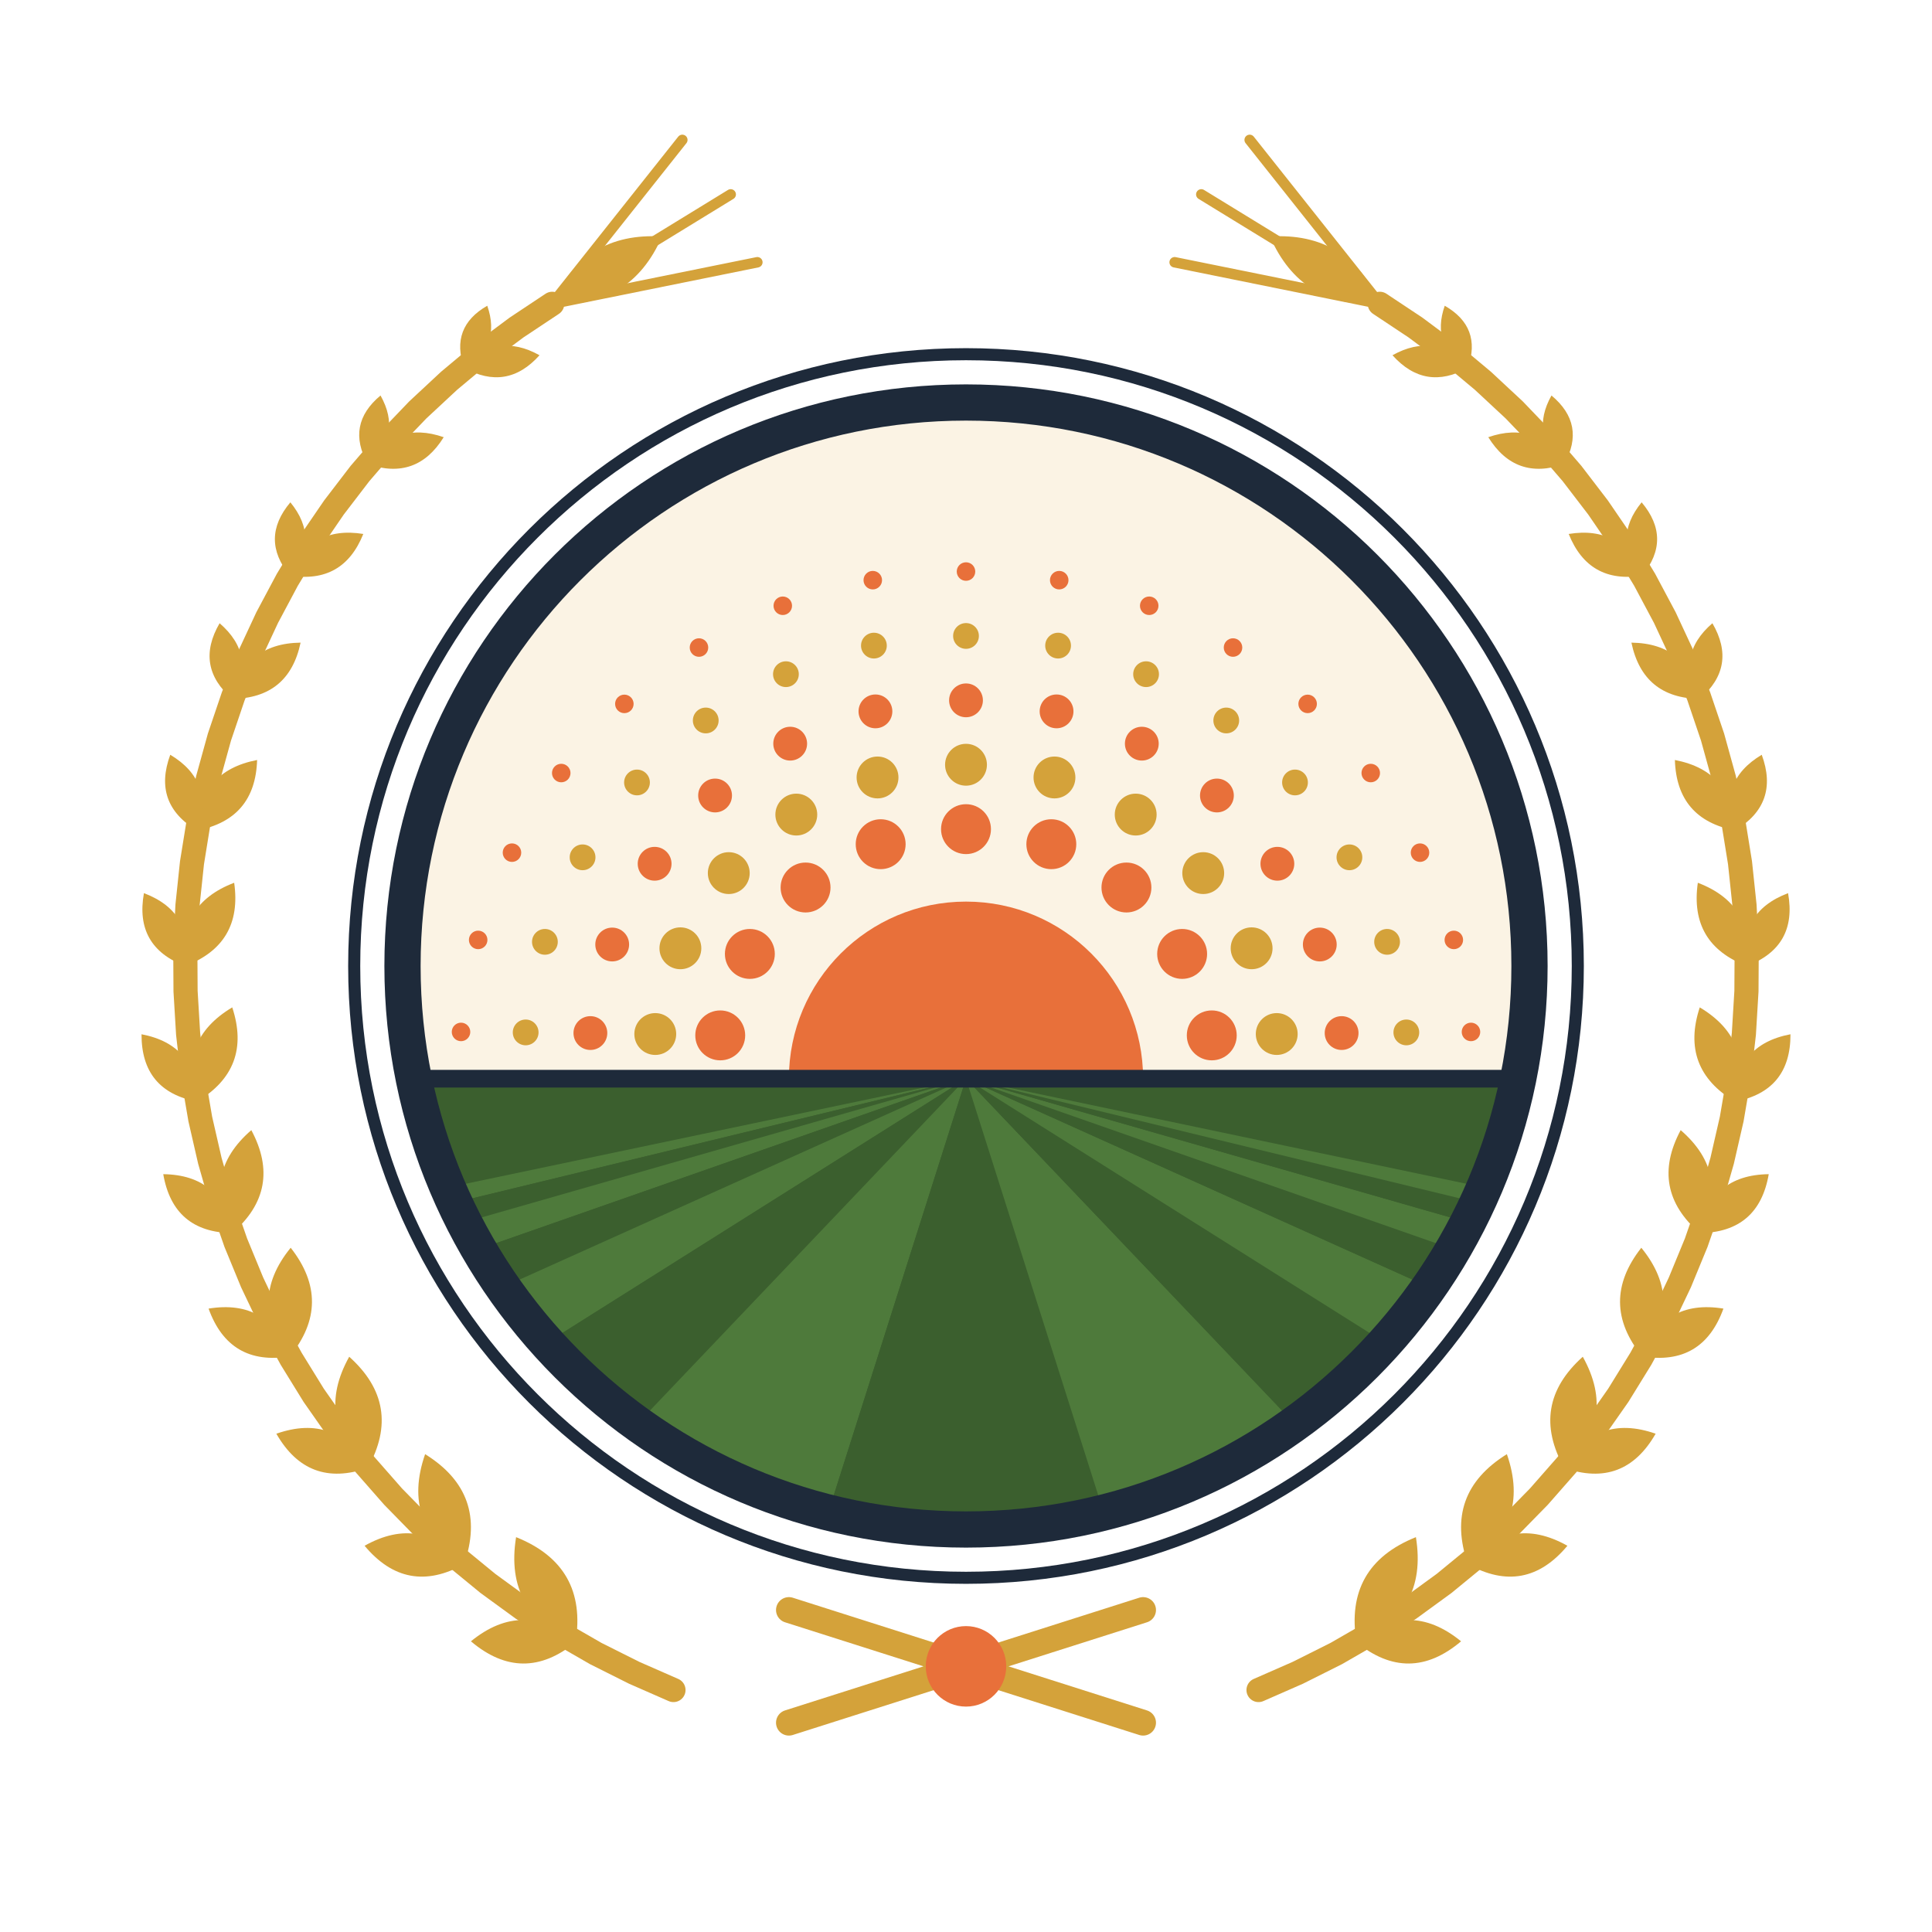
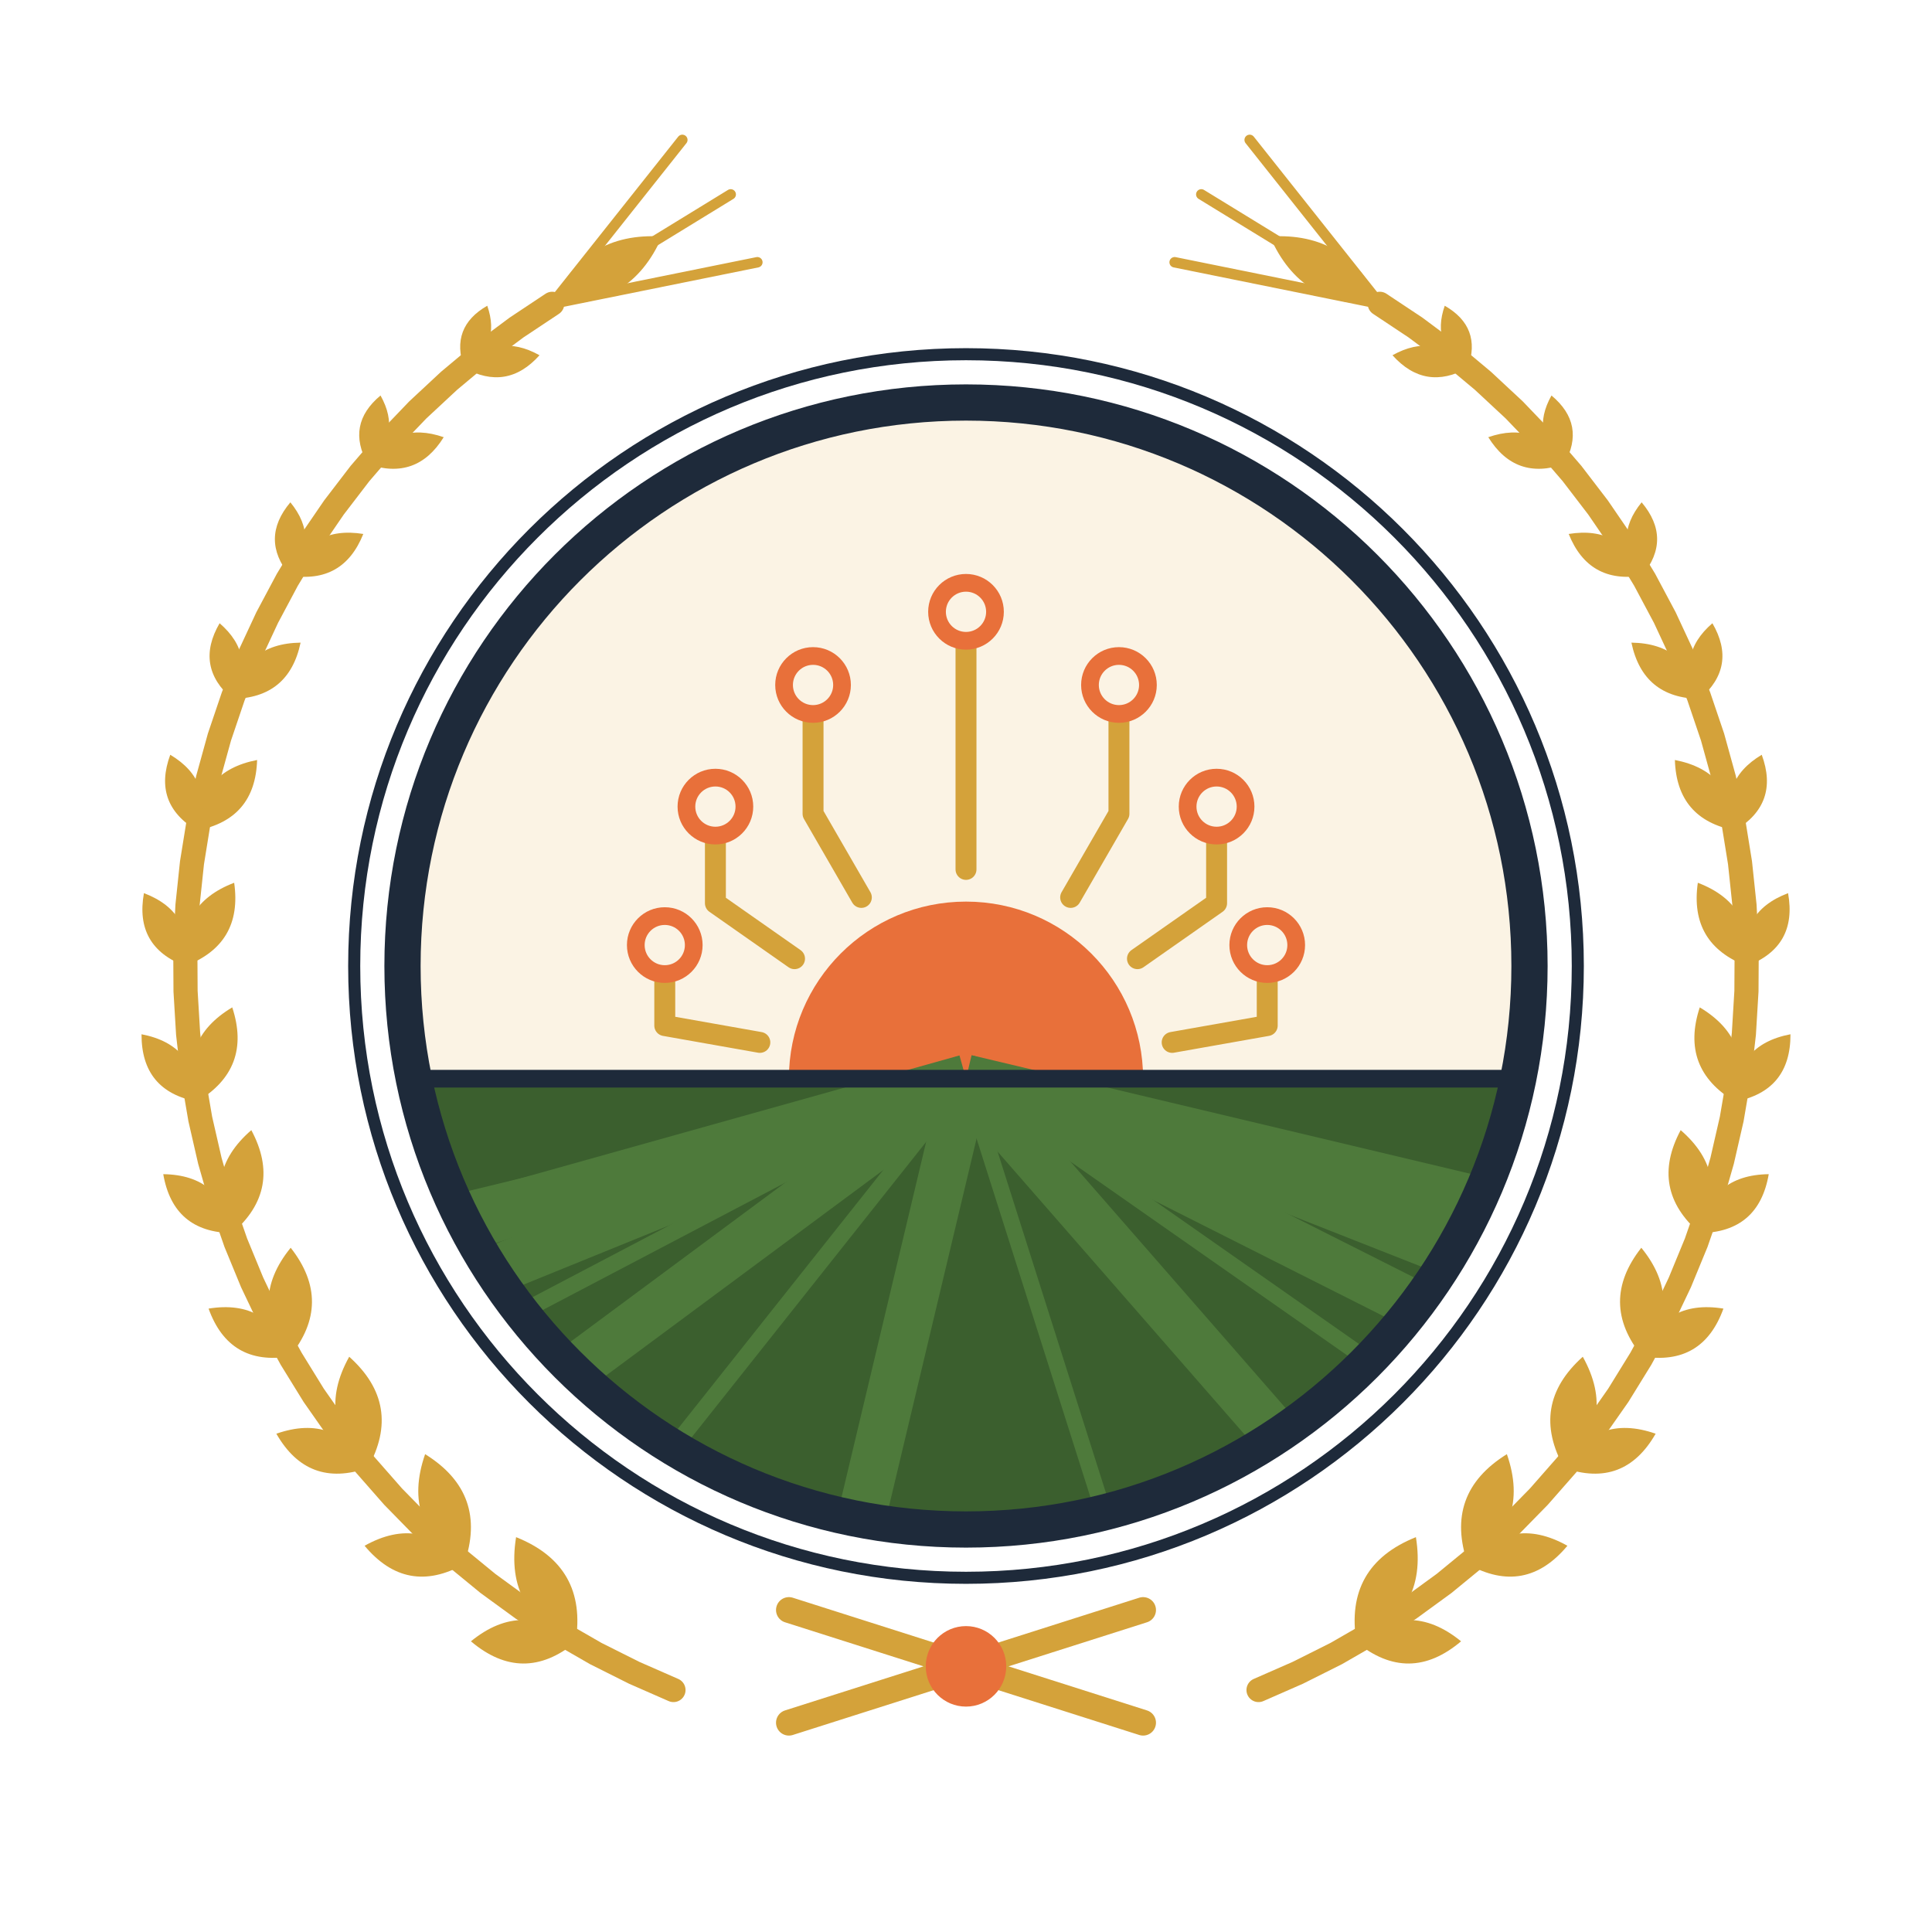
<svg xmlns="http://www.w3.org/2000/svg" viewBox="0 0 240 240" width="240" height="240" role="img" aria-label="Prairie Programming League">
  <path d="M83.66 209.94 L78.78 207.8 L74.01 205.41 L69.39 202.75 L64.92 199.84 L60.61 196.7 L56.49 193.32 L52.56 189.72 L48.83 185.91 L45.31 181.9 L42.03 177.7 L38.97 173.33 L36.17 168.79 L33.61 164.11 L31.32 159.3 L29.29 154.37 L27.54 149.33 L26.07 144.2 L24.88 139.01 L23.98 133.75 L23.37 128.45 L23.05 123.13 L23.02 117.8 L23.29 112.47 L23.85 107.17 L24.7 101.91 L25.84 96.7 L27.26 91.56 L28.97 86.51 L30.94 81.55 L33.19 76.72 L35.7 72.01 L38.47 67.45 L41.48 63.05 L44.72 58.82 L48.2 54.78 L51.89 50.93 L55.79 47.3 L59.88 43.88 L64.16 40.69 L68.6 37.74" fill="none" stroke="#D4A23A" stroke-width="3" stroke-linecap="round" />
  <path d="M71.5 204Q73.03 194.52 64.11 190.95Q62.58 200.43 71.5 204Z" fill="#D4A23A" />
  <path d="M71.5 204Q65.05 198.55 58.5 203.89Q64.95 209.35 71.5 204Z" fill="#D4A23A" />
  <path d="M57.65 194.31Q60.7 185.54 52.81 180.64Q49.76 189.41 57.65 194.31Z" fill="#D4A23A" />
  <path d="M57.65 194.31Q52.42 188.03 45.29 192.02Q50.52 198.29 57.65 194.31Z" fill="#D4A23A" />
  <path d="M45.69 182.35Q50.06 174.52 43.38 168.54Q39.02 176.37 45.69 182.35Z" fill="#D4A23A" />
  <path d="M45.69 182.35Q41.78 175.5 34.33 178.1Q38.25 184.95 45.69 182.35Z" fill="#D4A23A" />
  <path d="M36 168.5Q41.45 161.8 36.11 155Q30.65 161.7 36 168.5Z" fill="#D4A23A" />
  <path d="M36 168.5Q33.42 161.34 25.91 162.56Q28.49 169.72 36 168.5Z" fill="#D4A23A" />
  <path d="M28.85 153.18Q35.15 147.73 31.22 140.39Q24.92 145.84 28.85 153.18Z" fill="#D4A23A" />
  <path d="M28.85 153.18Q27.61 145.96 20.28 145.86Q21.53 153.08 28.85 153.18Z" fill="#D4A23A" />
  <path d="M24.47 136.84Q31.35 132.74 28.85 125.14Q21.98 129.24 24.47 136.84Z" fill="#D4A23A" />
  <path d="M24.47 136.84Q24.5 129.8 17.58 128.48Q17.56 135.53 24.47 136.84Z" fill="#D4A23A" />
  <path d="M23 120Q30.18 117.27 29.09 109.66Q21.91 112.39 23 120Z" fill="#D4A23A" />
  <path d="M23 120Q24.2 113.35 17.88 110.95Q16.68 117.6 23 120Z" fill="#D4A23A" />
  <path d="M24.47 103.16Q31.71 101.77 31.94 94.41Q24.71 95.8 24.47 103.16Z" fill="#D4A23A" />
  <path d="M24.47 103.16Q26.71 97.08 21.15 93.76Q18.91 99.84 24.47 103.16Z" fill="#D4A23A" />
  <path d="M28.85 86.82Q35.89 86.72 37.34 79.83Q30.3 79.93 28.85 86.82Z" fill="#D4A23A" />
  <path d="M28.85 86.82Q31.97 81.47 27.28 77.42Q24.16 82.78 28.85 86.82Z" fill="#D4A23A" />
  <path d="M36 71.5Q42.63 72.57 45.13 66.33Q38.5 65.26 36 71.5Z" fill="#D4A23A" />
  <path d="M36 71.5Q39.82 66.98 36.07 62.4Q32.26 66.92 36 71.5Z" fill="#D4A23A" />
  <path d="M45.69 57.65Q51.74 59.75 55.12 54.31Q49.07 52.21 45.69 57.65Z" fill="#D4A23A" />
  <path d="M45.69 57.65Q50.02 54.04 47.27 49.13Q42.94 52.73 45.69 57.65Z" fill="#D4A23A" />
  <path d="M57.65 45.69Q62.96 48.66 67.02 44.13Q61.71 41.16 57.65 45.69Z" fill="#D4A23A" />
  <path d="M57.65 45.69Q62.29 43.04 60.53 37.98Q55.89 40.64 57.65 45.69Z" fill="#D4A23A" />
  <path d="M68.6 37.74Q78.34 38.33 82.24 29.38Q72.49 28.78 68.6 37.74Z" fill="#D4A23A" />
  <line x1="68.6" y1="37.74" x2="84.76" y2="17.38" stroke="#D4A23A" stroke-width="1.3" stroke-linecap="round" />
  <line x1="68.6" y1="37.74" x2="90.77" y2="24.15" stroke="#D4A23A" stroke-width="1.3" stroke-linecap="round" />
  <line x1="68.6" y1="37.74" x2="94.08" y2="32.58" stroke="#D4A23A" stroke-width="1.3" stroke-linecap="round" />
  <path d="M156.34 209.94 L161.22 207.8 L165.99 205.41 L170.61 202.75 L175.08 199.84 L179.39 196.7 L183.51 193.32 L187.44 189.72 L191.17 185.91 L194.69 181.9 L197.97 177.7 L201.03 173.33 L203.83 168.79 L206.39 164.11 L208.68 159.3 L210.71 154.37 L212.46 149.33 L213.93 144.2 L215.12 139.01 L216.02 133.75 L216.63 128.45 L216.95 123.13 L216.98 117.8 L216.71 112.47 L216.15 107.17 L215.3 101.91 L214.16 96.7 L212.74 91.56 L211.03 86.51 L209.06 81.55 L206.81 76.72 L204.3 72.01 L201.53 67.45 L198.52 63.05 L195.28 58.82 L191.8 54.78 L188.11 50.93 L184.21 47.3 L180.12 43.88 L175.84 40.69 L171.4 37.74" fill="none" stroke="#D4A23A" stroke-width="3" stroke-linecap="round" />
  <path d="M168.5 204Q177.42 200.43 175.89 190.95Q166.97 194.52 168.5 204Z" fill="#D4A23A" />
  <path d="M168.5 204Q175.05 209.35 181.5 203.89Q174.95 198.55 168.5 204Z" fill="#D4A23A" />
  <path d="M182.35 194.31Q190.24 189.41 187.19 180.64Q179.3 185.54 182.35 194.31Z" fill="#D4A23A" />
  <path d="M182.35 194.31Q189.48 198.29 194.71 192.02Q187.58 188.03 182.35 194.31Z" fill="#D4A23A" />
  <path d="M194.31 182.35Q200.98 176.37 196.62 168.54Q189.94 174.52 194.31 182.35Z" fill="#D4A23A" />
  <path d="M194.31 182.35Q201.75 184.95 205.67 178.1Q198.22 175.5 194.31 182.35Z" fill="#D4A23A" />
  <path d="M204 168.5Q209.35 161.7 203.89 155Q198.55 161.8 204 168.5Z" fill="#D4A23A" />
  <path d="M204 168.5Q211.51 169.72 214.09 162.56Q206.58 161.34 204 168.5Z" fill="#D4A23A" />
  <path d="M211.15 153.18Q215.08 145.84 208.78 140.39Q204.85 147.73 211.15 153.18Z" fill="#D4A23A" />
  <path d="M211.15 153.18Q218.47 153.08 219.72 145.86Q212.39 145.96 211.15 153.18Z" fill="#D4A23A" />
  <path d="M215.53 136.84Q218.02 129.24 211.15 125.14Q208.65 132.74 215.53 136.84Z" fill="#D4A23A" />
  <path d="M215.53 136.84Q222.44 135.53 222.42 128.48Q215.5 129.8 215.53 136.84Z" fill="#D4A23A" />
  <path d="M217 120Q218.09 112.39 210.91 109.66Q209.82 117.27 217 120Z" fill="#D4A23A" />
  <path d="M217 120Q223.32 117.6 222.12 110.95Q215.8 113.35 217 120Z" fill="#D4A23A" />
  <path d="M215.53 103.16Q215.29 95.8 208.06 94.41Q208.29 101.77 215.53 103.16Z" fill="#D4A23A" />
  <path d="M215.53 103.16Q221.09 99.84 218.85 93.76Q213.29 97.08 215.53 103.16Z" fill="#D4A23A" />
  <path d="M211.15 86.82Q209.7 79.93 202.66 79.83Q204.11 86.72 211.15 86.82Z" fill="#D4A23A" />
  <path d="M211.15 86.82Q215.84 82.78 212.72 77.42Q208.03 81.47 211.15 86.82Z" fill="#D4A23A" />
  <path d="M204 71.5Q201.5 65.26 194.87 66.33Q197.37 72.57 204 71.5Z" fill="#D4A23A" />
  <path d="M204 71.5Q207.74 66.92 203.93 62.4Q200.18 66.98 204 71.5Z" fill="#D4A23A" />
  <path d="M194.31 57.65Q190.93 52.21 184.88 54.31Q188.26 59.75 194.31 57.65Z" fill="#D4A23A" />
  <path d="M194.31 57.65Q197.06 52.73 192.73 49.13Q189.98 54.04 194.31 57.65Z" fill="#D4A23A" />
  <path d="M182.35 45.69Q178.29 41.16 172.98 44.13Q177.04 48.66 182.35 45.69Z" fill="#D4A23A" />
  <path d="M182.35 45.69Q184.11 40.64 179.47 37.98Q177.71 43.04 182.35 45.69Z" fill="#D4A23A" />
  <path d="M171.4 37.74Q167.51 28.78 157.76 29.38Q161.66 38.33 171.4 37.74Z" fill="#D4A23A" />
  <line x1="171.4" y1="37.74" x2="145.92" y2="32.58" stroke="#D4A23A" stroke-width="1.3" stroke-linecap="round" />
  <line x1="171.4" y1="37.74" x2="149.23" y2="24.15" stroke="#D4A23A" stroke-width="1.3" stroke-linecap="round" />
  <line x1="171.4" y1="37.74" x2="155.24" y2="17.38" stroke="#D4A23A" stroke-width="1.3" stroke-linecap="round" />
  <path d="M98 214 L142 200 M142 214 L98 200" stroke="#D4A23A" stroke-width="3.2" stroke-linecap="round" />
  <circle cx="120" cy="207" r="5" fill="#E8703A" />
  <clipPath id="ppl-disc">
    <circle cx="120" cy="120" r="70" />
  </clipPath>
  <g clip-path="url(#ppl-disc)">
    <rect x="40" y="40" width="160" height="160" fill="#FBF3E4" />
    <circle cx="120" cy="134" r="22" fill="#E8703A" />
-     <circle cx="89.47" cy="128.62" r="3.1" fill="#E8703A" />
-     <circle cx="93.15" cy="118.5" r="3.1" fill="#E8703A" />
-     <circle cx="100.07" cy="110.25" r="3.1" fill="#E8703A" />
-     <circle cx="109.4" cy="104.87" r="3.1" fill="#E8703A" />
-     <circle cx="120" cy="103" r="3.1" fill="#E8703A" />
-     <circle cx="130.6" cy="104.87" r="3.1" fill="#E8703A" />
-     <circle cx="139.93" cy="110.25" r="3.1" fill="#E8703A" />
-     <circle cx="146.85" cy="118.5" r="3.1" fill="#E8703A" />
-     <circle cx="150.53" cy="128.62" r="3.1" fill="#E8703A" />
-     <circle cx="81.4" cy="128.45" r="2.6" fill="#D4A23A" />
-     <circle cx="84.52" cy="117.8" r="2.6" fill="#D4A23A" />
-     <circle cx="90.53" cy="108.46" r="2.6" fill="#D4A23A" />
-     <circle cx="98.92" cy="101.19" r="2.6" fill="#D4A23A" />
-     <circle cx="109.01" cy="96.58" r="2.6" fill="#D4A23A" />
-     <circle cx="120" cy="95" r="2.6" fill="#D4A23A" />
-     <circle cx="130.99" cy="96.58" r="2.6" fill="#D4A23A" />
-     <circle cx="141.08" cy="101.19" r="2.6" fill="#D4A23A" />
-     <circle cx="149.47" cy="108.46" r="2.6" fill="#D4A23A" />
-     <circle cx="155.48" cy="117.8" r="2.6" fill="#D4A23A" />
-     <circle cx="158.6" cy="128.45" r="2.6" fill="#D4A23A" />
-     <circle cx="73.34" cy="128.33" r="2.1" fill="#E8703A" />
-     <circle cx="76.05" cy="117.33" r="2.1" fill="#E8703A" />
-     <circle cx="81.32" cy="107.3" r="2.1" fill="#E8703A" />
-     <circle cx="88.83" cy="98.82" r="2.1" fill="#E8703A" />
-     <circle cx="98.16" cy="92.38" r="2.1" fill="#E8703A" />
-     <circle cx="108.75" cy="88.37" r="2.1" fill="#E8703A" />
-     <circle cx="120" cy="87" r="2.1" fill="#E8703A" />
-     <circle cx="131.25" cy="88.37" r="2.1" fill="#E8703A" />
-     <circle cx="141.84" cy="92.38" r="2.1" fill="#E8703A" />
-     <circle cx="151.17" cy="98.82" r="2.1" fill="#E8703A" />
-     <circle cx="158.68" cy="107.3" r="2.1" fill="#E8703A" />
-     <circle cx="163.95" cy="117.33" r="2.1" fill="#E8703A" />
-     <circle cx="166.66" cy="128.33" r="2.1" fill="#E8703A" />
-     <circle cx="65.3" cy="128.25" r="1.6" fill="#D4A23A" />
-     <circle cx="67.69" cy="117" r="1.6" fill="#D4A23A" />
-     <circle cx="72.37" cy="106.5" r="1.6" fill="#D4A23A" />
-     <circle cx="79.13" cy="97.2" r="1.6" fill="#D4A23A" />
-     <circle cx="87.67" cy="89.5" r="1.6" fill="#D4A23A" />
-     <circle cx="97.63" cy="83.75" r="1.6" fill="#D4A23A" />
-     <circle cx="108.56" cy="80.2" r="1.6" fill="#D4A23A" />
-     <circle cx="120" cy="79" r="1.6" fill="#D4A23A" />
-     <circle cx="131.44" cy="80.2" r="1.6" fill="#D4A23A" />
-     <circle cx="142.37" cy="83.75" r="1.6" fill="#D4A23A" />
-     <circle cx="152.33" cy="89.5" r="1.6" fill="#D4A23A" />
-     <circle cx="160.87" cy="97.2" r="1.6" fill="#D4A23A" />
-     <circle cx="167.63" cy="106.5" r="1.6" fill="#D4A23A" />
-     <circle cx="172.31" cy="117" r="1.6" fill="#D4A23A" />
-     <circle cx="174.7" cy="128.25" r="1.6" fill="#D4A23A" />
-     <circle cx="57.27" cy="128.19" r="1.15" fill="#E8703A" />
-     <circle cx="59.4" cy="116.76" r="1.15" fill="#E8703A" />
-     <circle cx="63.6" cy="105.92" r="1.15" fill="#E8703A" />
-     <circle cx="69.72" cy="96.03" r="1.15" fill="#E8703A" />
-     <circle cx="77.56" cy="87.44" r="1.15" fill="#E8703A" />
-     <circle cx="86.83" cy="80.44" r="1.15" fill="#E8703A" />
-     <circle cx="97.24" cy="75.25" r="1.15" fill="#E8703A" />
-     <circle cx="108.42" cy="72.07" r="1.15" fill="#E8703A" />
-     <circle cx="120" cy="71" r="1.15" fill="#E8703A" />
-     <circle cx="131.58" cy="72.07" r="1.15" fill="#E8703A" />
-     <circle cx="142.76" cy="75.25" r="1.15" fill="#E8703A" />
-     <circle cx="153.17" cy="80.44" r="1.15" fill="#E8703A" />
-     <circle cx="162.44" cy="87.44" r="1.15" fill="#E8703A" />
-     <circle cx="170.28" cy="96.03" r="1.15" fill="#E8703A" />
-     <circle cx="176.4" cy="105.92" r="1.15" fill="#E8703A" />
-     <circle cx="180.6" cy="116.76" r="1.15" fill="#E8703A" />
-     <circle cx="182.73" cy="128.19" r="1.15" fill="#E8703A" />
+     <path d="M94.39 129.49L82.58 127.4L82.58 117.4" fill="none" stroke="#D4A23A" stroke-width="2.6" stroke-linejoin="round" stroke-linecap="round" />
+     <circle cx="82.58" cy="117.4" r="3.6" fill="#FBF3E4" stroke="#E8703A" stroke-width="2.2" />
+     <path d="M98.7 119.09L88.87 112.2L88.87 100.2" fill="none" stroke="#D4A23A" stroke-width="2.6" stroke-linejoin="round" stroke-linecap="round" />
+     <circle cx="88.87" cy="100.2" r="3.6" fill="#FBF3E4" stroke="#E8703A" stroke-width="2.2" />
+     <path d="M107 111.48L101 101.09L101 85.09" fill="none" stroke="#D4A23A" stroke-width="2.6" stroke-linejoin="round" stroke-linecap="round" />
+     <circle cx="101" cy="85.09" r="3.6" fill="#FBF3E4" stroke="#E8703A" stroke-width="2.2" />
+     <path d="M120 108L120 96L120 76" fill="none" stroke="#D4A23A" stroke-width="2.6" stroke-linejoin="round" stroke-linecap="round" />
+     <circle cx="120" cy="76" r="3.6" fill="#FBF3E4" stroke="#E8703A" stroke-width="2.2" />
+     <path d="M133 111.48L139 101.09L139 85.09" fill="none" stroke="#D4A23A" stroke-width="2.6" stroke-linejoin="round" stroke-linecap="round" />
+     <circle cx="139" cy="85.09" r="3.6" fill="#FBF3E4" stroke="#E8703A" stroke-width="2.2" />
+     <path d="M141.3 119.09L151.13 112.2L151.13 100.2" fill="none" stroke="#D4A23A" stroke-width="2.6" stroke-linejoin="round" stroke-linecap="round" />
+     <circle cx="151.13" cy="100.2" r="3.6" fill="#FBF3E4" stroke="#E8703A" stroke-width="2.2" />
+     <path d="M145.61 129.49L157.42 127.4L157.42 117.4" fill="none" stroke="#D4A23A" stroke-width="2.6" stroke-linejoin="round" stroke-linecap="round" />
+     <circle cx="157.42" cy="117.4" r="3.6" fill="#FBF3E4" stroke="#E8703A" stroke-width="2.2" />
+     <path d="M96.44 144.99L85.56 150.06L75.56 150.06" fill="none" stroke="#D4A23A" stroke-width="2.6" stroke-linejoin="round" stroke-linecap="round" />
+     <circle cx="75.56" cy="150.06" r="3.6" fill="#FBF3E4" stroke="#E8703A" stroke-width="2.2" />
+     <path d="M143.56 144.99L154.44 150.06L164.44 150.06" fill="none" stroke="#D4A23A" stroke-width="2.6" stroke-linejoin="round" stroke-linecap="round" />
+     <circle cx="164.44" cy="150.06" r="3.6" fill="#FBF3E4" stroke="#E8703A" stroke-width="2.2" />
+     <path d="M105.09 155.3L98.2 165.13L84.2 165.13" fill="none" stroke="#D4A23A" stroke-width="2.6" stroke-linejoin="round" stroke-linecap="round" />
+     <circle cx="84.2" cy="165.13" r="3.6" fill="#FBF3E4" stroke="#E8703A" stroke-width="2.2" />
+     <path d="M134.91 155.3L141.8 165.13L155.8 165.13" fill="none" stroke="#D4A23A" stroke-width="2.6" stroke-linejoin="round" stroke-linecap="round" />
+     <circle cx="155.8" cy="165.13" r="3.6" fill="#FBF3E4" stroke="#E8703A" stroke-width="2.2" />
    <rect x="40" y="134" width="160" height="70" fill="#3B5F2E" />
-     <path d="M120 134 L-560 260 L-480 260Z" fill="#3B5F2E" />
-     <path d="M120 134 L-480 260 L-400 260Z" fill="#4E7A3B" />
-     <path d="M120 134 L-400 260 L-320 260Z" fill="#3B5F2E" />
-     <path d="M120 134 L-320 260 L-240 260Z" fill="#4E7A3B" />
-     <path d="M120 134 L-240 260 L-160 260Z" fill="#3B5F2E" />
-     <path d="M120 134 L-160 260 L-80 260Z" fill="#4E7A3B" />
-     <path d="M120 134 L-80 260 L0 260Z" fill="#3B5F2E" />
-     <path d="M120 134 L0 260 L80 260Z" fill="#4E7A3B" />
-     <path d="M120 134 L80 260 L160 260Z" fill="#3B5F2E" />
-     <path d="M120 134 L160 260 L240 260Z" fill="#4E7A3B" />
-     <path d="M120 134 L240 260 L320 260Z" fill="#3B5F2E" />
-     <path d="M120 134 L320 260 L400 260Z" fill="#4E7A3B" />
-     <path d="M120 134 L400 260 L480 260Z" fill="#3B5F2E" />
-     <path d="M120 134 L480 260 L560 260Z" fill="#4E7A3B" />
-     <path d="M120 134 L560 260 L640 260Z" fill="#3B5F2E" />
-     <path d="M120 134 L640 260 L720 260Z" fill="#4E7A3B" />
+     <path d="M120 134 L-400 260" stroke="#4E7A3B" stroke-width="2" />
+     <path d="M120 134 L-330 260" stroke="#4E7A3B" stroke-width="6" />
+     <path d="M120 134 L-260 260" stroke="#4E7A3B" stroke-width="2" />
+     <path d="M120 134 L-190 260" stroke="#4E7A3B" stroke-width="6" />
+     <path d="M120 134 L-120 260" stroke="#4E7A3B" stroke-width="2" />
+     <path d="M120 134 L-50 260" stroke="#4E7A3B" stroke-width="6" />
+     <path d="M120 134 L20 260" stroke="#4E7A3B" stroke-width="2" />
+     <path d="M120 134 L90 260" stroke="#4E7A3B" stroke-width="6" />
+     <path d="M120 134 L160 260" stroke="#4E7A3B" stroke-width="2" />
+     <path d="M120 134 L230 260" stroke="#4E7A3B" stroke-width="6" />
+     <path d="M120 134 L300 260" stroke="#4E7A3B" stroke-width="2" />
+     <path d="M120 134 L370 260" stroke="#4E7A3B" stroke-width="6" />
+     <path d="M120 134 L440 260" stroke="#4E7A3B" stroke-width="2" />
+     <path d="M120 134 L510 260" stroke="#4E7A3B" stroke-width="6" />
+     <path d="M120 134 L580 260" stroke="#4E7A3B" stroke-width="2" />
+     <path d="M120 134 L650 260" stroke="#4E7A3B" stroke-width="6" />
    <path d="M40 134 H200" stroke="#1E2A3A" stroke-width="2.2" />
  </g>
  <circle cx="120" cy="120" r="70" fill="none" stroke="#1E2A3A" stroke-width="4.5" />
  <circle cx="120" cy="120" r="76" fill="none" stroke="#1E2A3A" stroke-width="1.5" />
</svg>
